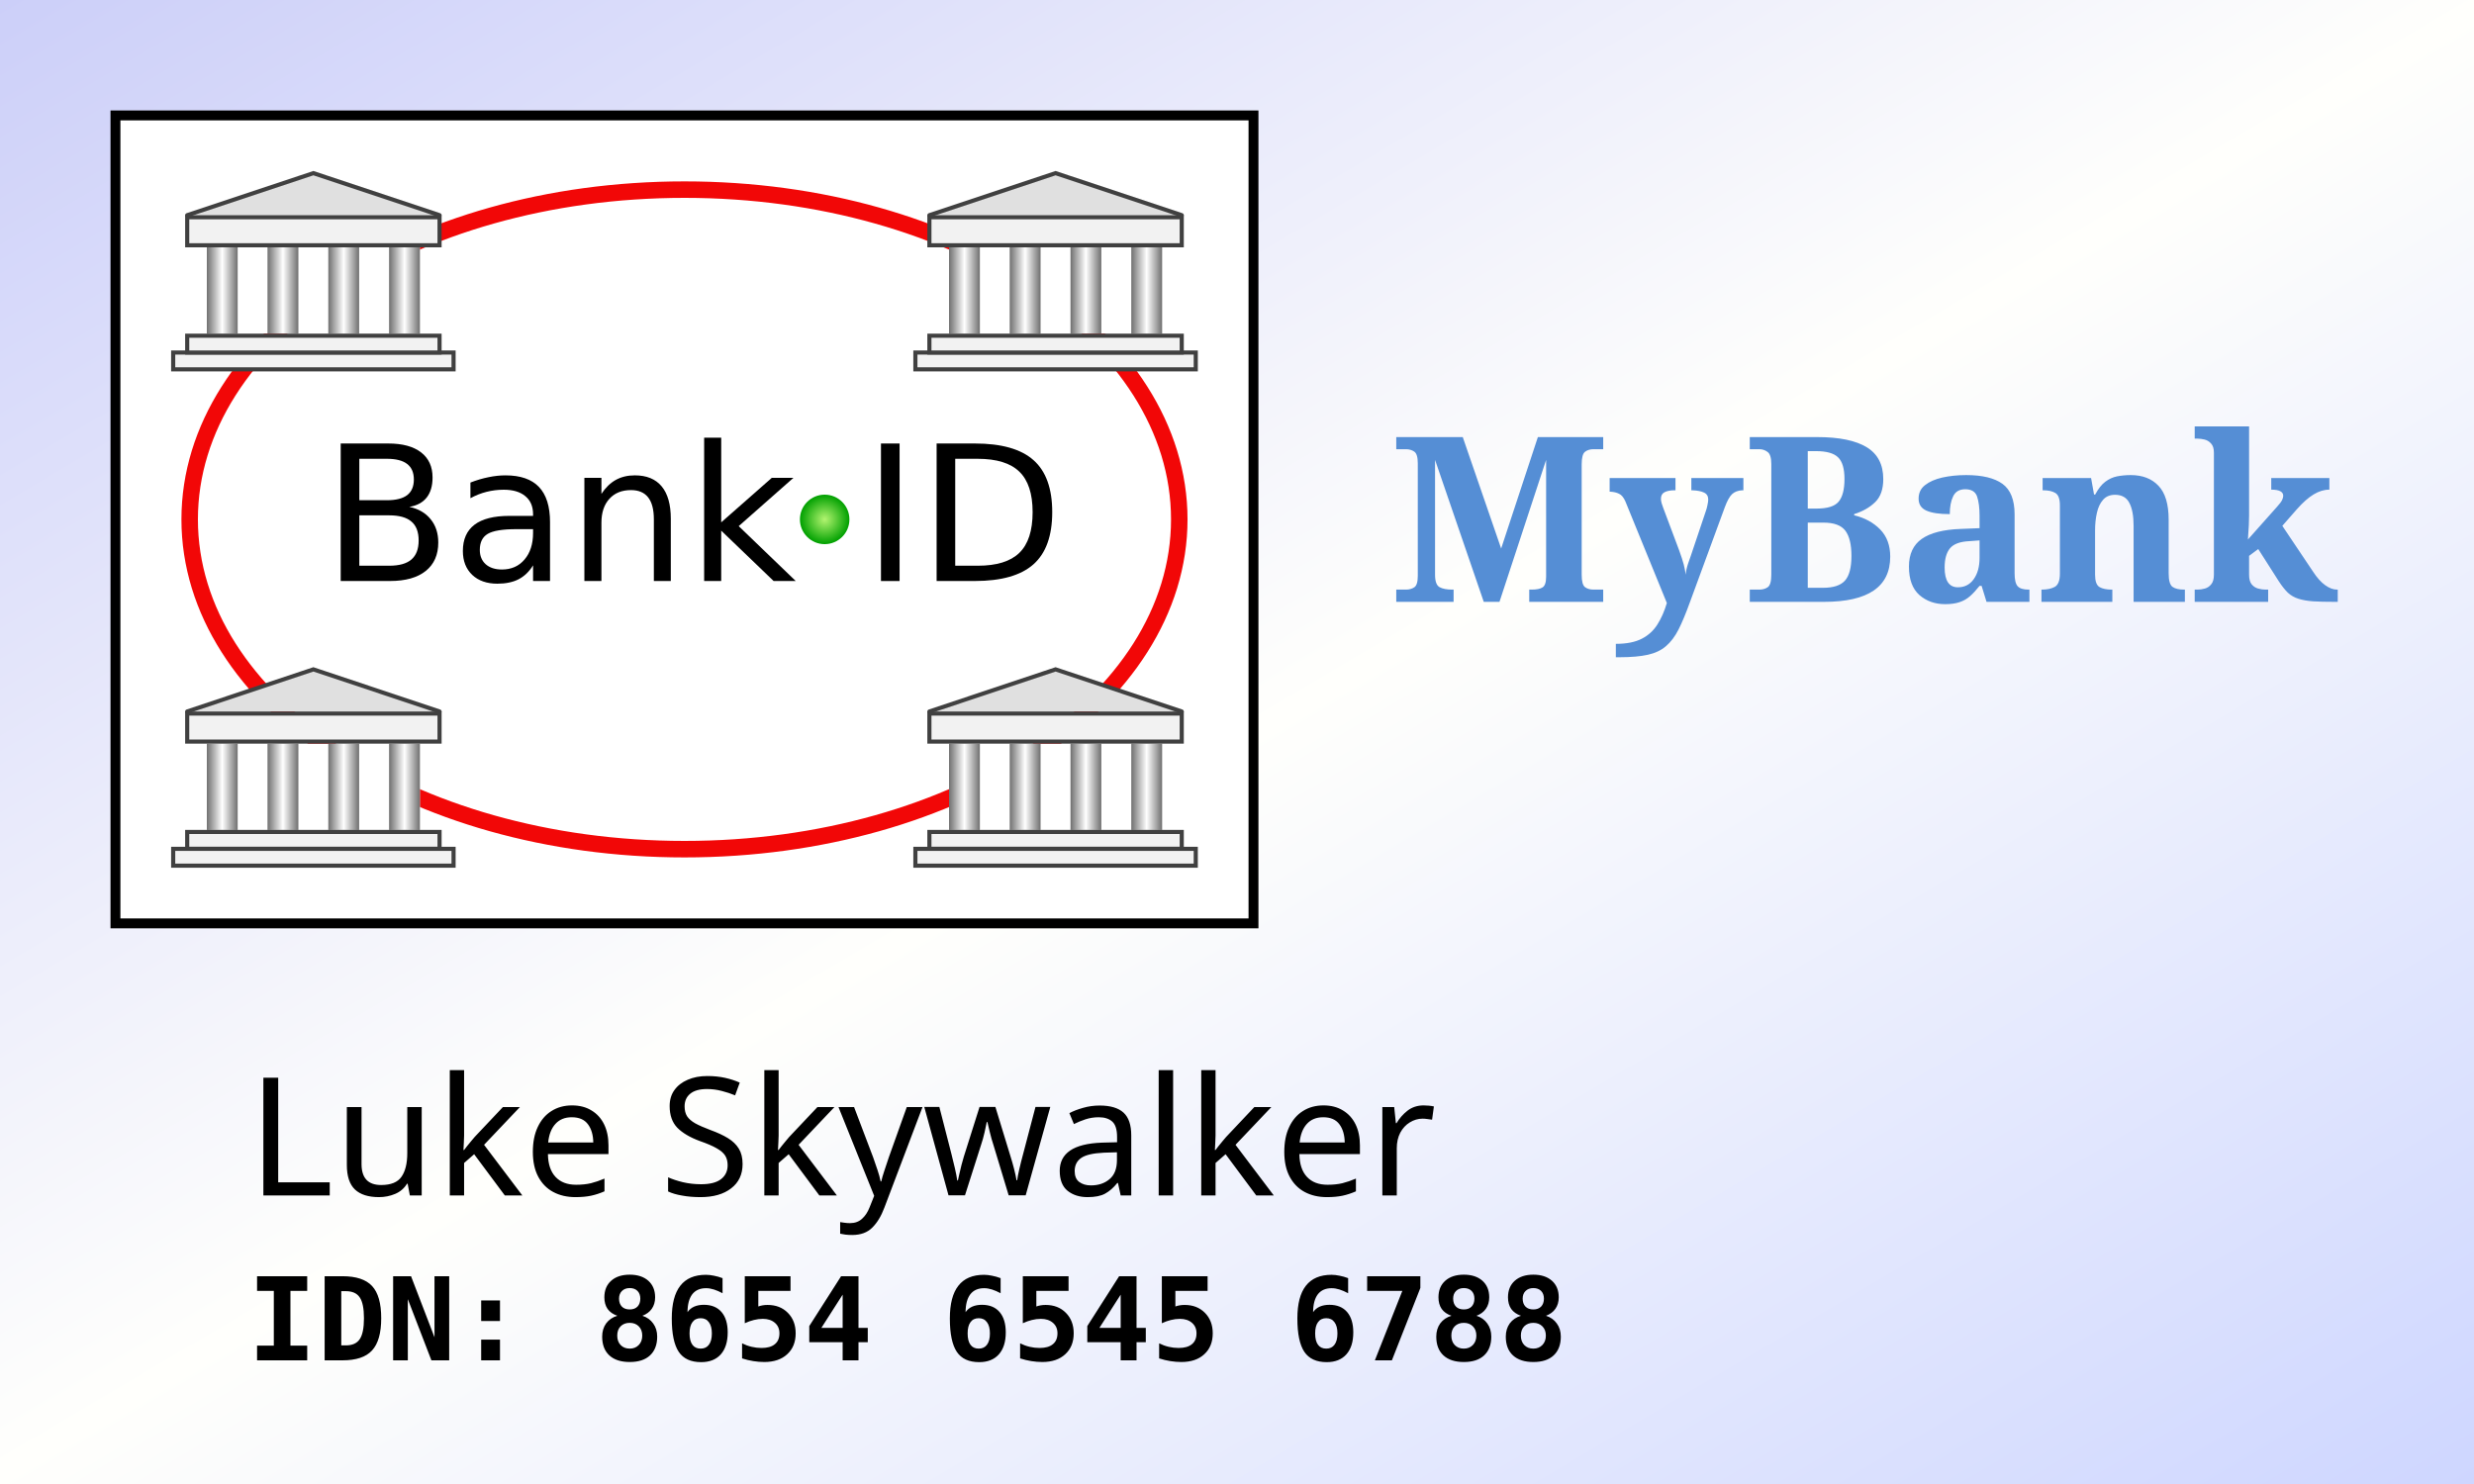
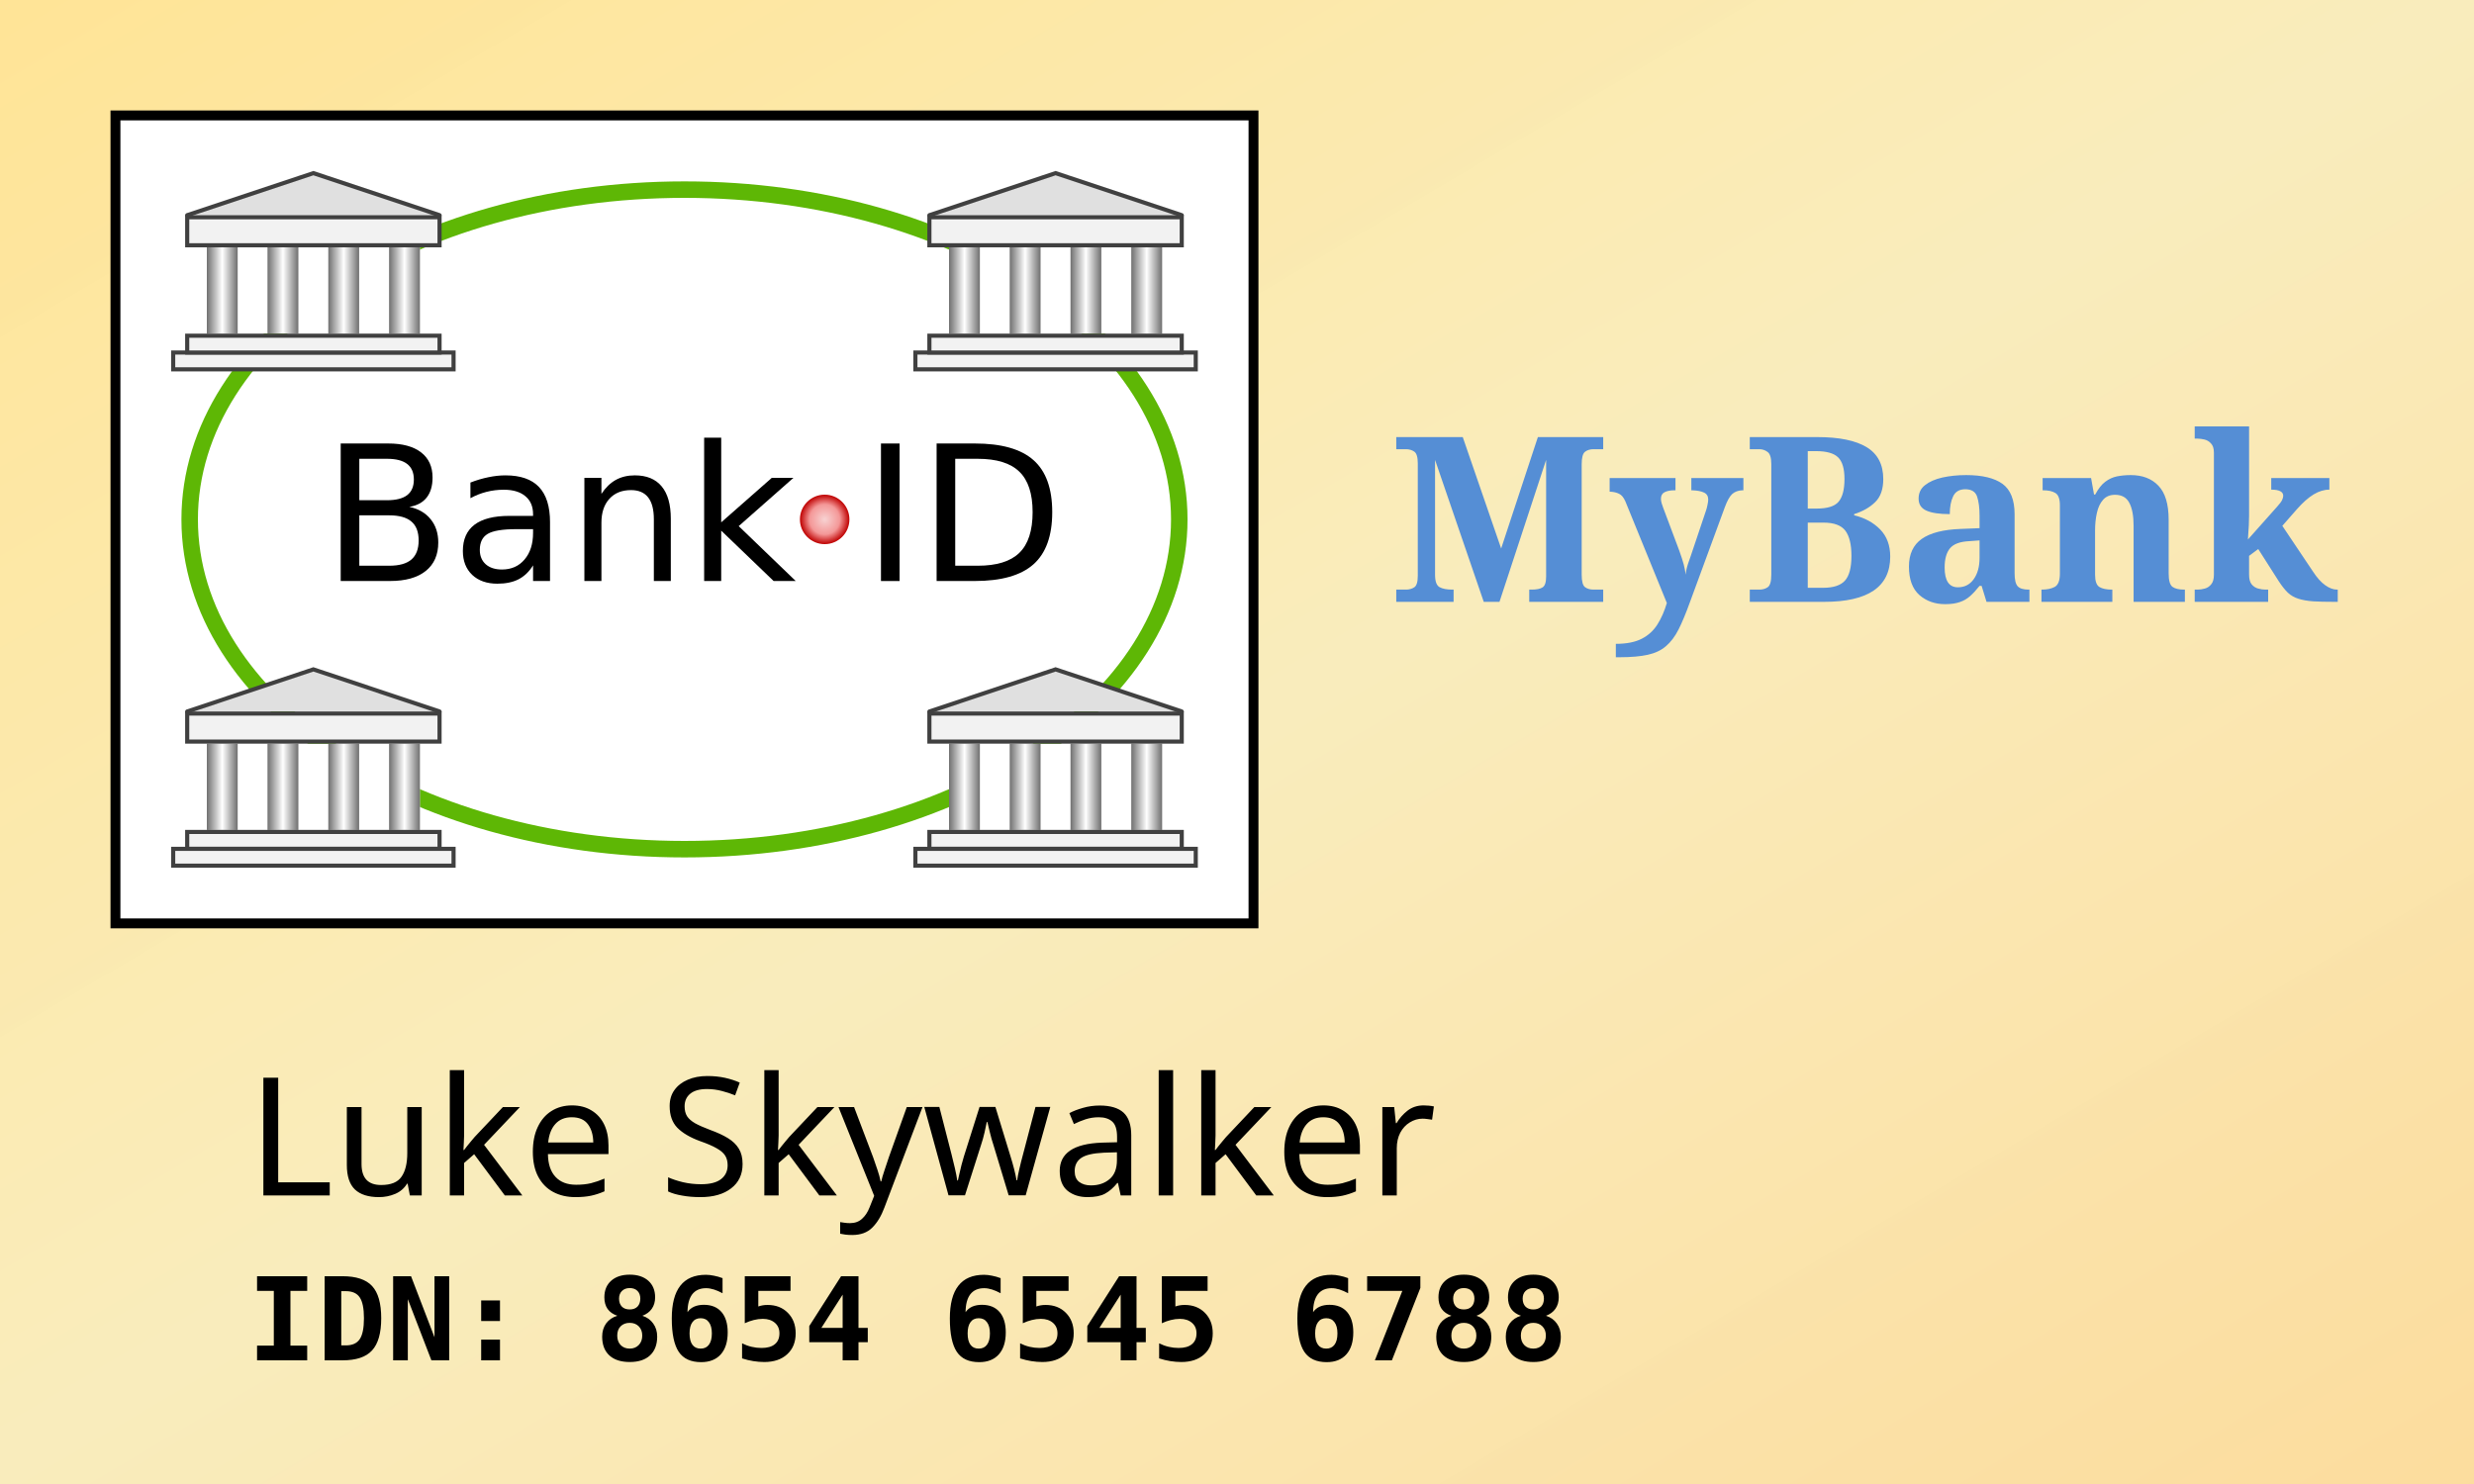
<svg xmlns="http://www.w3.org/2000/svg" width="300" height="180">
  <defs>
    <linearGradient id="bankPillar" x1="0" x2="1">
      <stop offset="0" stop-color="#707070" />
      <stop offset="0.5" stop-color="#ffffff" />
      <stop offset="1" stop-color="#707070" />
    </linearGradient>
-     <linearGradient id="cardImage" x1="0" y1="0" x2="1" y2="1">
-       <stop stop-color="#cccff9" offset="0" />
-       <stop stop-color="#fffffc" offset="0.5" />
-       <stop stop-color="#ced6ff" offset="1" />
+     <radialGradient id="svg_46" spreadMethod="pad" cx="0.5" cy="0.5" r="0.5">
+       <stop stop-opacity="0.992" stop-color="#f7d2d2" offset="0" />
+       <stop offset="0.604" stop-opacity="0.992" stop-color="#f49797" />
+       <stop stop-opacity="0.996" stop-color="#bf0000" offset="1" />
+     </radialGradient>
+     <linearGradient id="svg_47" x1="0" y1="0" x2="1" y2="1">
+       <stop stop-color="#ffe496" offset="0.01" stop-opacity="0.988" />
+       <stop stop-opacity="0.98" stop-color="#f9ecbb" offset="0.495" />
+       <stop stop-color="#fcdc9c" offset="0.999" stop-opacity="0.984" />
    </linearGradient>
-     <radialGradient id="bankIdDot" spreadMethod="pad" cx="0.5" cy="0.5" r="0.5">
-       <stop stop-color="#b2f470" offset="0" />
-       <stop stop-color="#00a000" offset="1" />
-     </radialGradient>
  </defs>
  <g>
-     <rect id="svg_1" fill="url(#cardImage)" height="180" width="300" y="0" x="0" />
+     <rect id="svg_1" fill="url(#svg_47)" height="180" width="300" y="0" x="0" />
    <text x="30" y="145" font-family="Sans-serif" font-size="20" stroke="null" id="svg_2">Luke Skywalker</text>
    <text font-weight="bold" x="30" y="165" font-family="monospace" font-size="14" stroke="null" id="svg_7">IDN: 8654 6545 6788</text>
    <text id="svg_3" font-weight="bold" fill="#558ed5" text-anchor="middle" font-size="28" font-family="Serif" y="73" x="226">MyBank</text>
    <rect id="svg_4" fill="#ffffff" stroke-width="1.2" stroke="#000000" height="98" width="138" y="14" x="14" />
-     <ellipse id="svg_5" fill="none" stroke-width="2" stroke="#f20707" ry="40" rx="60" cy="63" cx="83" />
+     <ellipse id="svg_5" fill="none" stroke-width="2" stroke="#5eb705" ry="40" rx="60" cy="63" cx="83" />
    <path d="m43.571,62.508l0,6.111l3.62,0q1.821,0 2.692,-0.749q0.883,-0.76 0.883,-2.313q0,-1.564 -0.883,-2.301q-0.871,-0.749 -2.692,-0.749l-3.62,0zm0,-6.86l0,5.027l3.34,0q1.653,0 2.458,-0.614q0.816,-0.626 0.816,-1.899q0,-1.262 -0.816,-1.888q-0.804,-0.626 -2.458,-0.626l-3.34,0zm-2.257,-1.855l5.765,0q2.581,0 3.977,1.073q1.396,1.073 1.396,3.05q0,1.531 -0.715,2.435q-0.715,0.905 -2.1,1.128q1.665,0.357 2.581,1.497q0.927,1.128 0.927,2.826q0,2.234 -1.519,3.452q-1.519,1.218 -4.324,1.218l-5.988,0l0,-16.68z" id="path4720" stroke-width="1.271" fill="#000000" />
    <path d="m62.596,64.184q-2.491,0 -3.452,0.57q-0.961,0.57 -0.961,1.944q0,1.095 0.715,1.743q0.726,0.637 1.966,0.637q1.709,0 2.737,-1.207q1.039,-1.218 1.039,-3.229l0,-0.458l-2.044,0zm4.1,-0.849l0,7.139l-2.056,0l0,-1.899q-0.704,1.14 -1.754,1.687q-1.05,0.536 -2.57,0.536q-1.922,0 -3.061,-1.073q-1.128,-1.084 -1.128,-2.894q0,-2.111 1.408,-3.184q1.419,-1.073 4.223,-1.073l2.882,0l0,-0.201q0,-1.419 -0.938,-2.19q-0.927,-0.782 -2.614,-0.782q-1.073,0 -2.089,0.257q-1.017,0.257 -1.955,0.771l0,-1.899q1.128,-0.436 2.19,-0.648q1.061,-0.223 2.067,-0.223q2.715,0 4.055,1.408q1.341,1.408 1.341,4.268z" id="path4722" stroke-width="1.271" fill="#000000" />
    <path d="m81.343,62.921l0,7.552l-2.056,0l0,-7.485q0,-1.776 -0.693,-2.659q-0.693,-0.883 -2.078,-0.883q-1.665,0 -2.625,1.061q-0.961,1.061 -0.961,2.894l0,7.072l-2.067,0l0,-12.513l2.067,0l0,1.944q0.737,-1.128 1.732,-1.687q1.005,-0.559 2.313,-0.559q2.156,0 3.262,1.341q1.106,1.329 1.106,3.921z" id="path4724" stroke-width="1.271" fill="#000000" />
    <path d="m85.387,53.09l2.067,0l0,10.267l6.133,-5.396l2.625,0l-6.636,5.854l6.915,6.658l-2.681,0l-6.357,-6.111l0,6.111l-2.067,0l0,-17.383z" id="path4726" stroke-width="1.271" fill="#000000" />
    <path d="m106.827,53.794l2.257,0l0,16.68l-2.257,0l0,-16.68z" id="path4728" stroke-width="1.271" fill="#000000" />
    <path d="m115.831,55.648l0,12.971l2.726,0q3.452,0 5.05,-1.564q1.609,-1.564 1.609,-4.938q0,-3.352 -1.609,-4.904q-1.598,-1.564 -5.05,-1.564l-2.726,0zm-2.257,-1.855l4.636,0q4.849,0 7.117,2.022q2.268,2.011 2.268,6.301q0,4.312 -2.279,6.334q-2.279,2.022 -7.105,2.022l-4.636,0l0,-16.68z" id="path4730" stroke-width="1.271" fill="#000000" />
-     <ellipse fill="url(#bankIdDot)" stroke-width="5" cx="100" cy="63" id="svg_6" rx="3" ry="3" />
+     <ellipse fill="url(#svg_46)" stroke-width="5" cx="100" cy="63" id="svg_6" rx="3" ry="3" />
    <rect id="svg_8" fill="#ffffff" height="10.47" width="25.84" y="30" x="25.08" />
    <rect id="svg_9" fill="url(#bankPillar)" height="10.47" width="3.74" y="30" x="25.08" />
    <rect id="svg_10" fill="url(#bankPillar)" height="10.47" width="3.74" y="30" x="32.44" />
    <rect id="svg_11" fill="url(#bankPillar)" height="10.47" width="3.74" y="30" x="39.81" />
    <rect id="svg_12" fill="url(#bankPillar)" height="10.47" width="3.74" y="30" x="47.18" />
    <path id="svg_13" stroke-linecap="round" d="m22.7,26.1l15.3,-5.1l15.3,5.1" fill="#e0e0e0" stroke-width="0.5" stroke="#404040" />
    <rect id="svg_14" fill="#f2f2f2" stroke-width="0.5" stroke="#404040" height="3.4" width="30.6" y="26.35" x="22.7" />
    <rect id="svg_15" fill="#f2f2f2" stroke-width="0.5" stroke="#404040" height="2.04" width="34" y="42.76" x="21" />
    <rect id="svg_16" fill="#f2f2f2" stroke-width="0.5" stroke="#404040" height="2.04" width="30.6" y="40.72" x="22.7" />
    <rect id="svg_17" fill="#ffffff" height="10.47" width="25.84" y="90.2" x="25.08" />
    <rect id="svg_18" fill="url(#bankPillar)" height="10.47" width="3.74" y="90.2" x="25.08" />
    <rect id="svg_19" fill="url(#bankPillar)" height="10.47" width="3.74" y="90.2" x="32.44" />
    <rect id="svg_20" fill="url(#bankPillar)" height="10.47" width="3.74" y="90.2" x="39.81" />
    <rect id="svg_21" fill="url(#bankPillar)" height="10.47" width="3.74" y="90.2" x="47.18" />
    <path id="svg_22" stroke-linecap="round" d="m22.7,86.3l15.3,-5.11l15.3,5.11" fill="#e0e0e0" stroke-width="0.5" stroke="#404040" />
    <rect id="svg_23" fill="#f2f2f2" stroke-width="0.5" stroke="#404040" height="3.4" width="30.6" y="86.55" x="22.7" />
    <rect id="svg_24" fill="#f2f2f2" stroke-width="0.5" stroke="#404040" height="2.04" width="34" y="102.96" x="21" />
    <rect id="svg_25" fill="#f2f2f2" stroke-width="0.5" stroke="#404040" height="2.04" width="30.6" y="100.91" x="22.7" />
    <rect id="svg_26" fill="#ffffff" height="10.47" width="25.84" y="30" x="115.08" />
    <rect id="svg_27" fill="url(#bankPillar)" height="10.47" width="3.74" y="30" x="115.08" />
    <rect id="svg_28" fill="url(#bankPillar)" height="10.47" width="3.74" y="30" x="122.44" />
    <rect id="svg_29" fill="url(#bankPillar)" height="10.47" width="3.74" y="30" x="129.81" />
    <rect id="svg_30" fill="url(#bankPillar)" height="10.47" width="3.74" y="30" x="137.18" />
    <path id="svg_31" stroke-linecap="round" d="m112.7,26.1l15.3,-5.1l15.3,5.1" fill="#e0e0e0" stroke-width="0.5" stroke="#404040" />
    <rect id="svg_32" fill="#f2f2f2" stroke-width="0.5" stroke="#404040" height="3.4" width="30.6" y="26.35" x="112.7" />
    <rect id="svg_33" fill="#f2f2f2" stroke-width="0.5" stroke="#404040" height="2.04" width="34" y="42.76" x="111" />
    <rect id="svg_34" fill="#f2f2f2" stroke-width="0.5" stroke="#404040" height="2.04" width="30.6" y="40.72" x="112.7" />
    <rect id="svg_35" fill="#ffffff" height="10.47" width="25.84" y="90.2" x="115.08" />
    <rect id="svg_36" fill="url(#bankPillar)" height="10.47" width="3.74" y="90.2" x="115.08" />
    <rect id="svg_37" fill="url(#bankPillar)" height="10.47" width="3.74" y="90.2" x="122.44" />
    <rect id="svg_38" fill="url(#bankPillar)" height="10.47" width="3.74" y="90.2" x="129.81" />
    <rect id="svg_39" fill="url(#bankPillar)" height="10.47" width="3.74" y="90.2" x="137.18" />
    <path id="svg_40" stroke-linecap="round" d="m112.7,86.3l15.3,-5.11l15.3,5.11" fill="#e0e0e0" stroke-width="0.5" stroke="#404040" />
    <rect id="svg_41" fill="#f2f2f2" stroke-width="0.5" stroke="#404040" height="3.4" width="30.6" y="86.55" x="112.7" />
    <rect id="svg_42" fill="#f2f2f2" stroke-width="0.5" stroke="#404040" height="2.04" width="34" y="102.96" x="111" />
    <rect id="svg_43" fill="#f2f2f2" stroke-width="0.5" stroke="#404040" height="2.04" width="30.6" y="100.91" x="112.7" />
  </g>
</svg>
